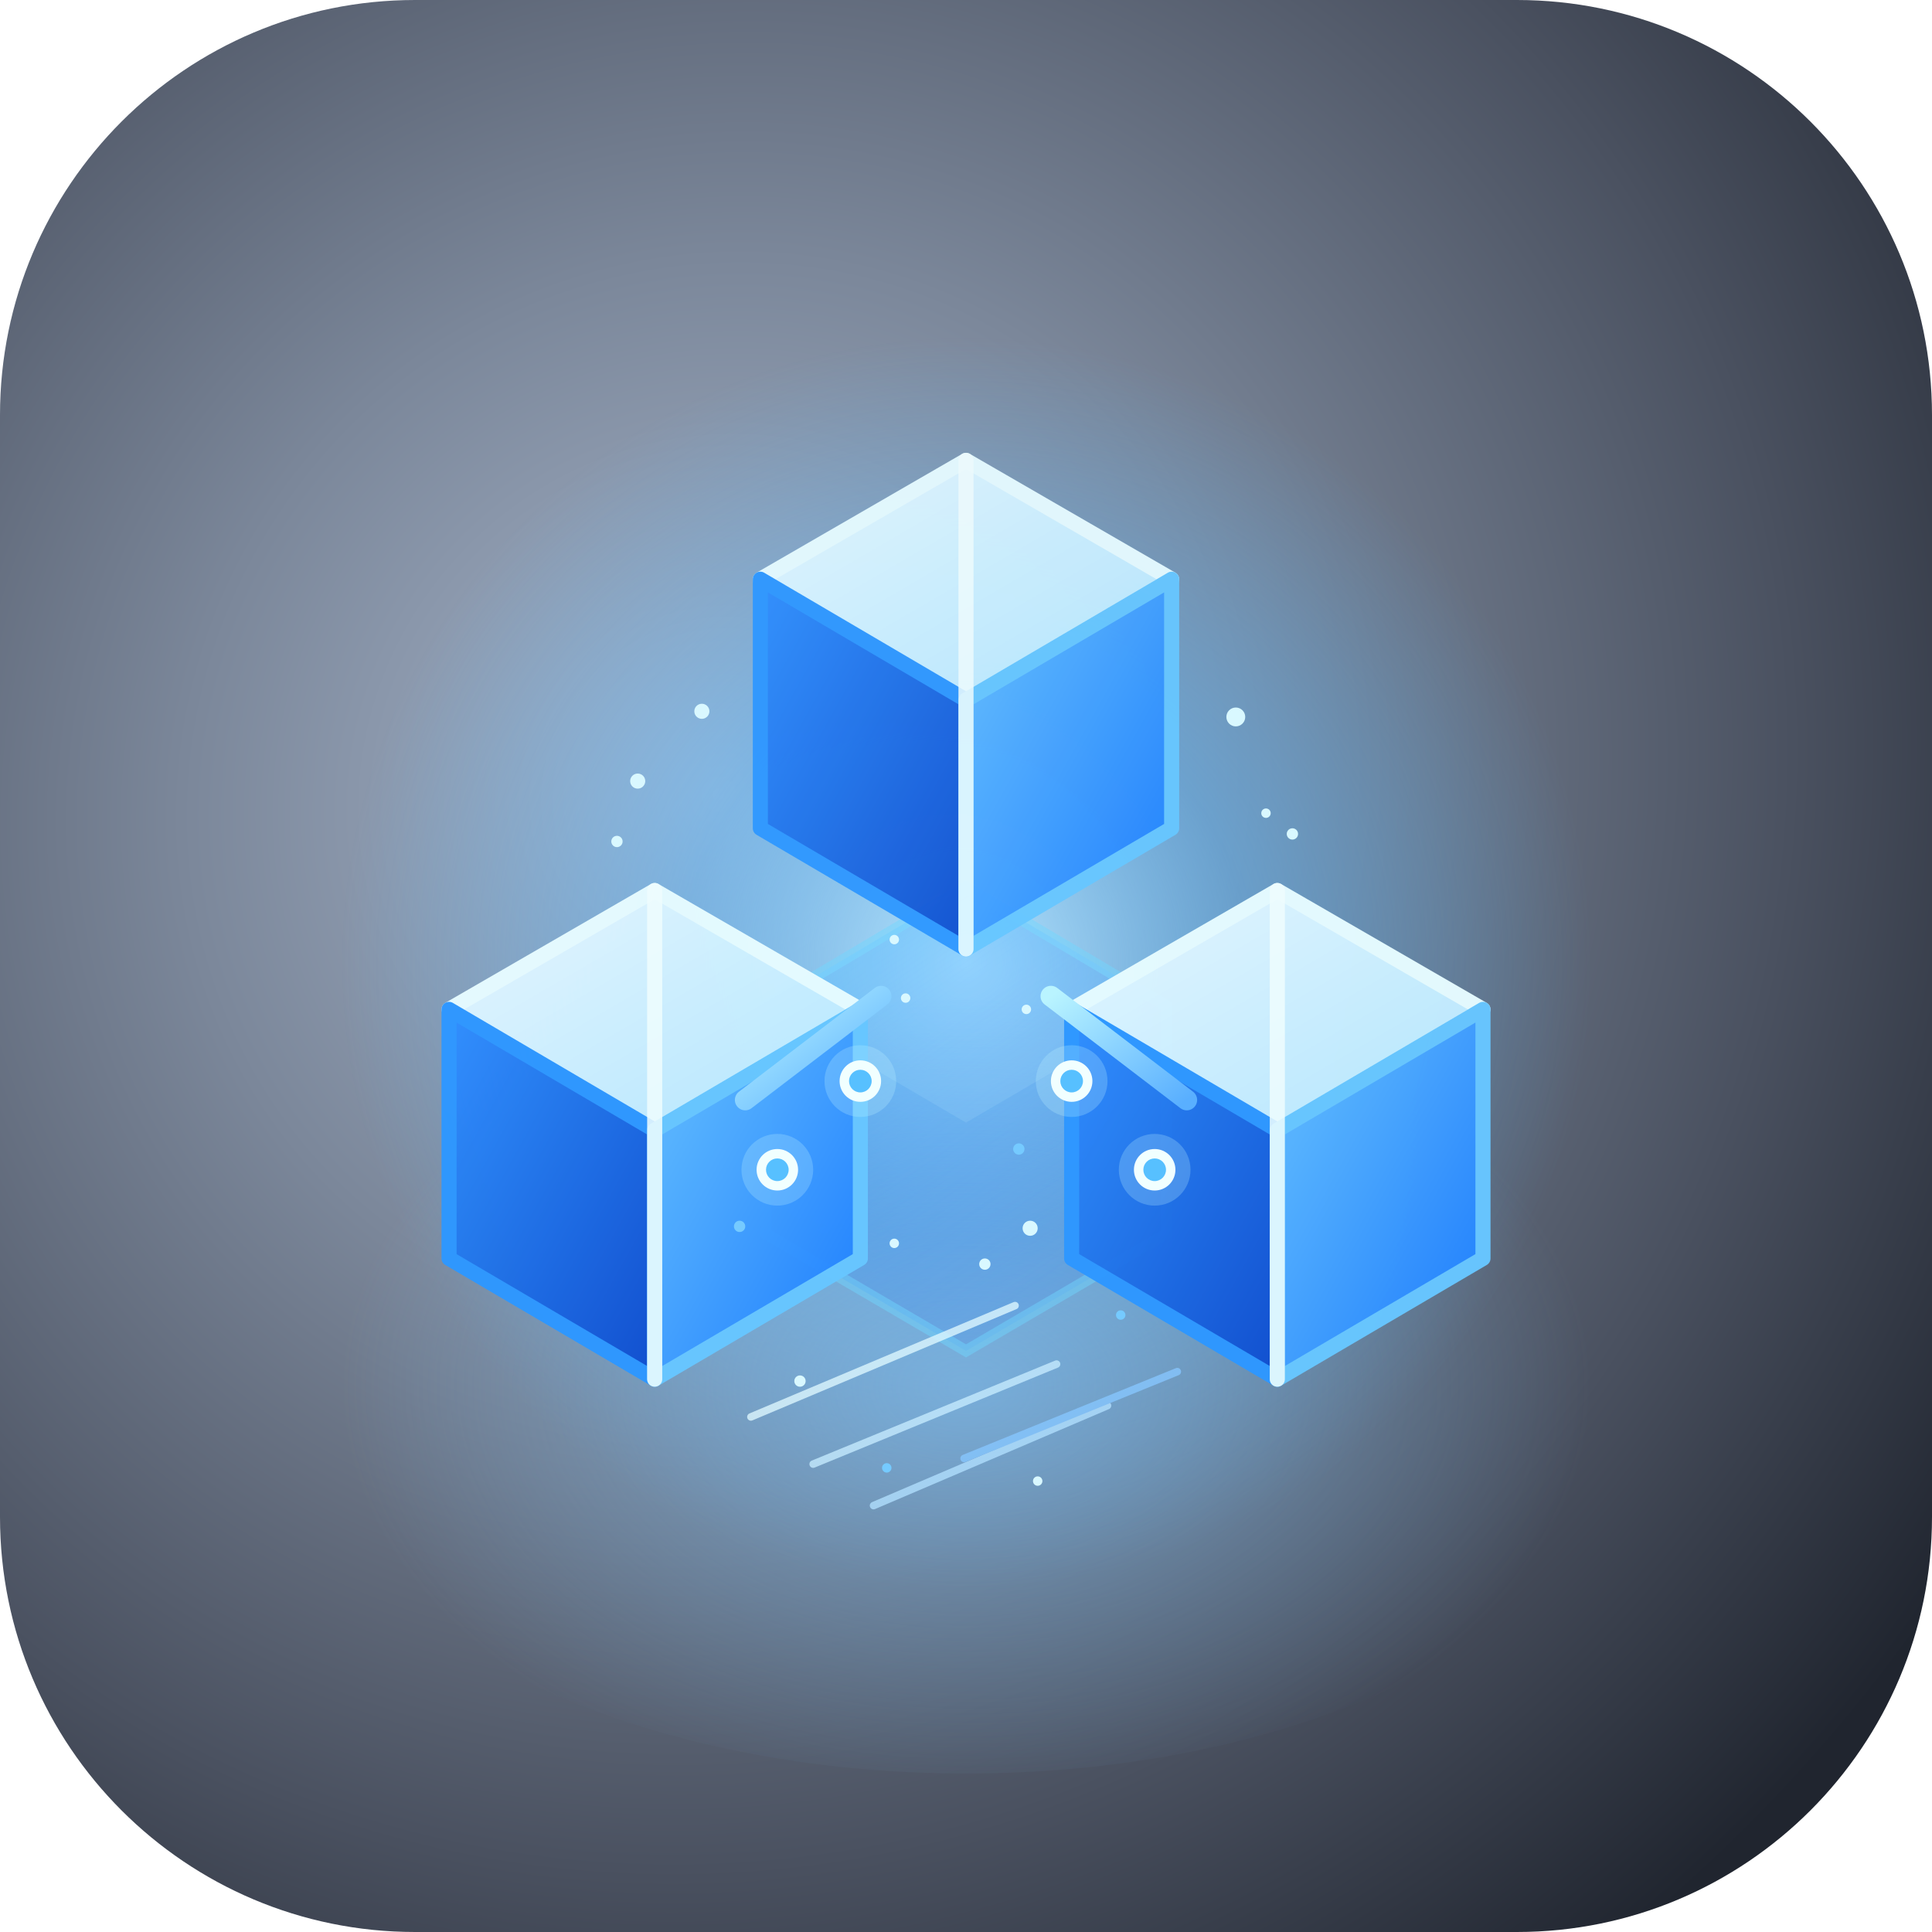
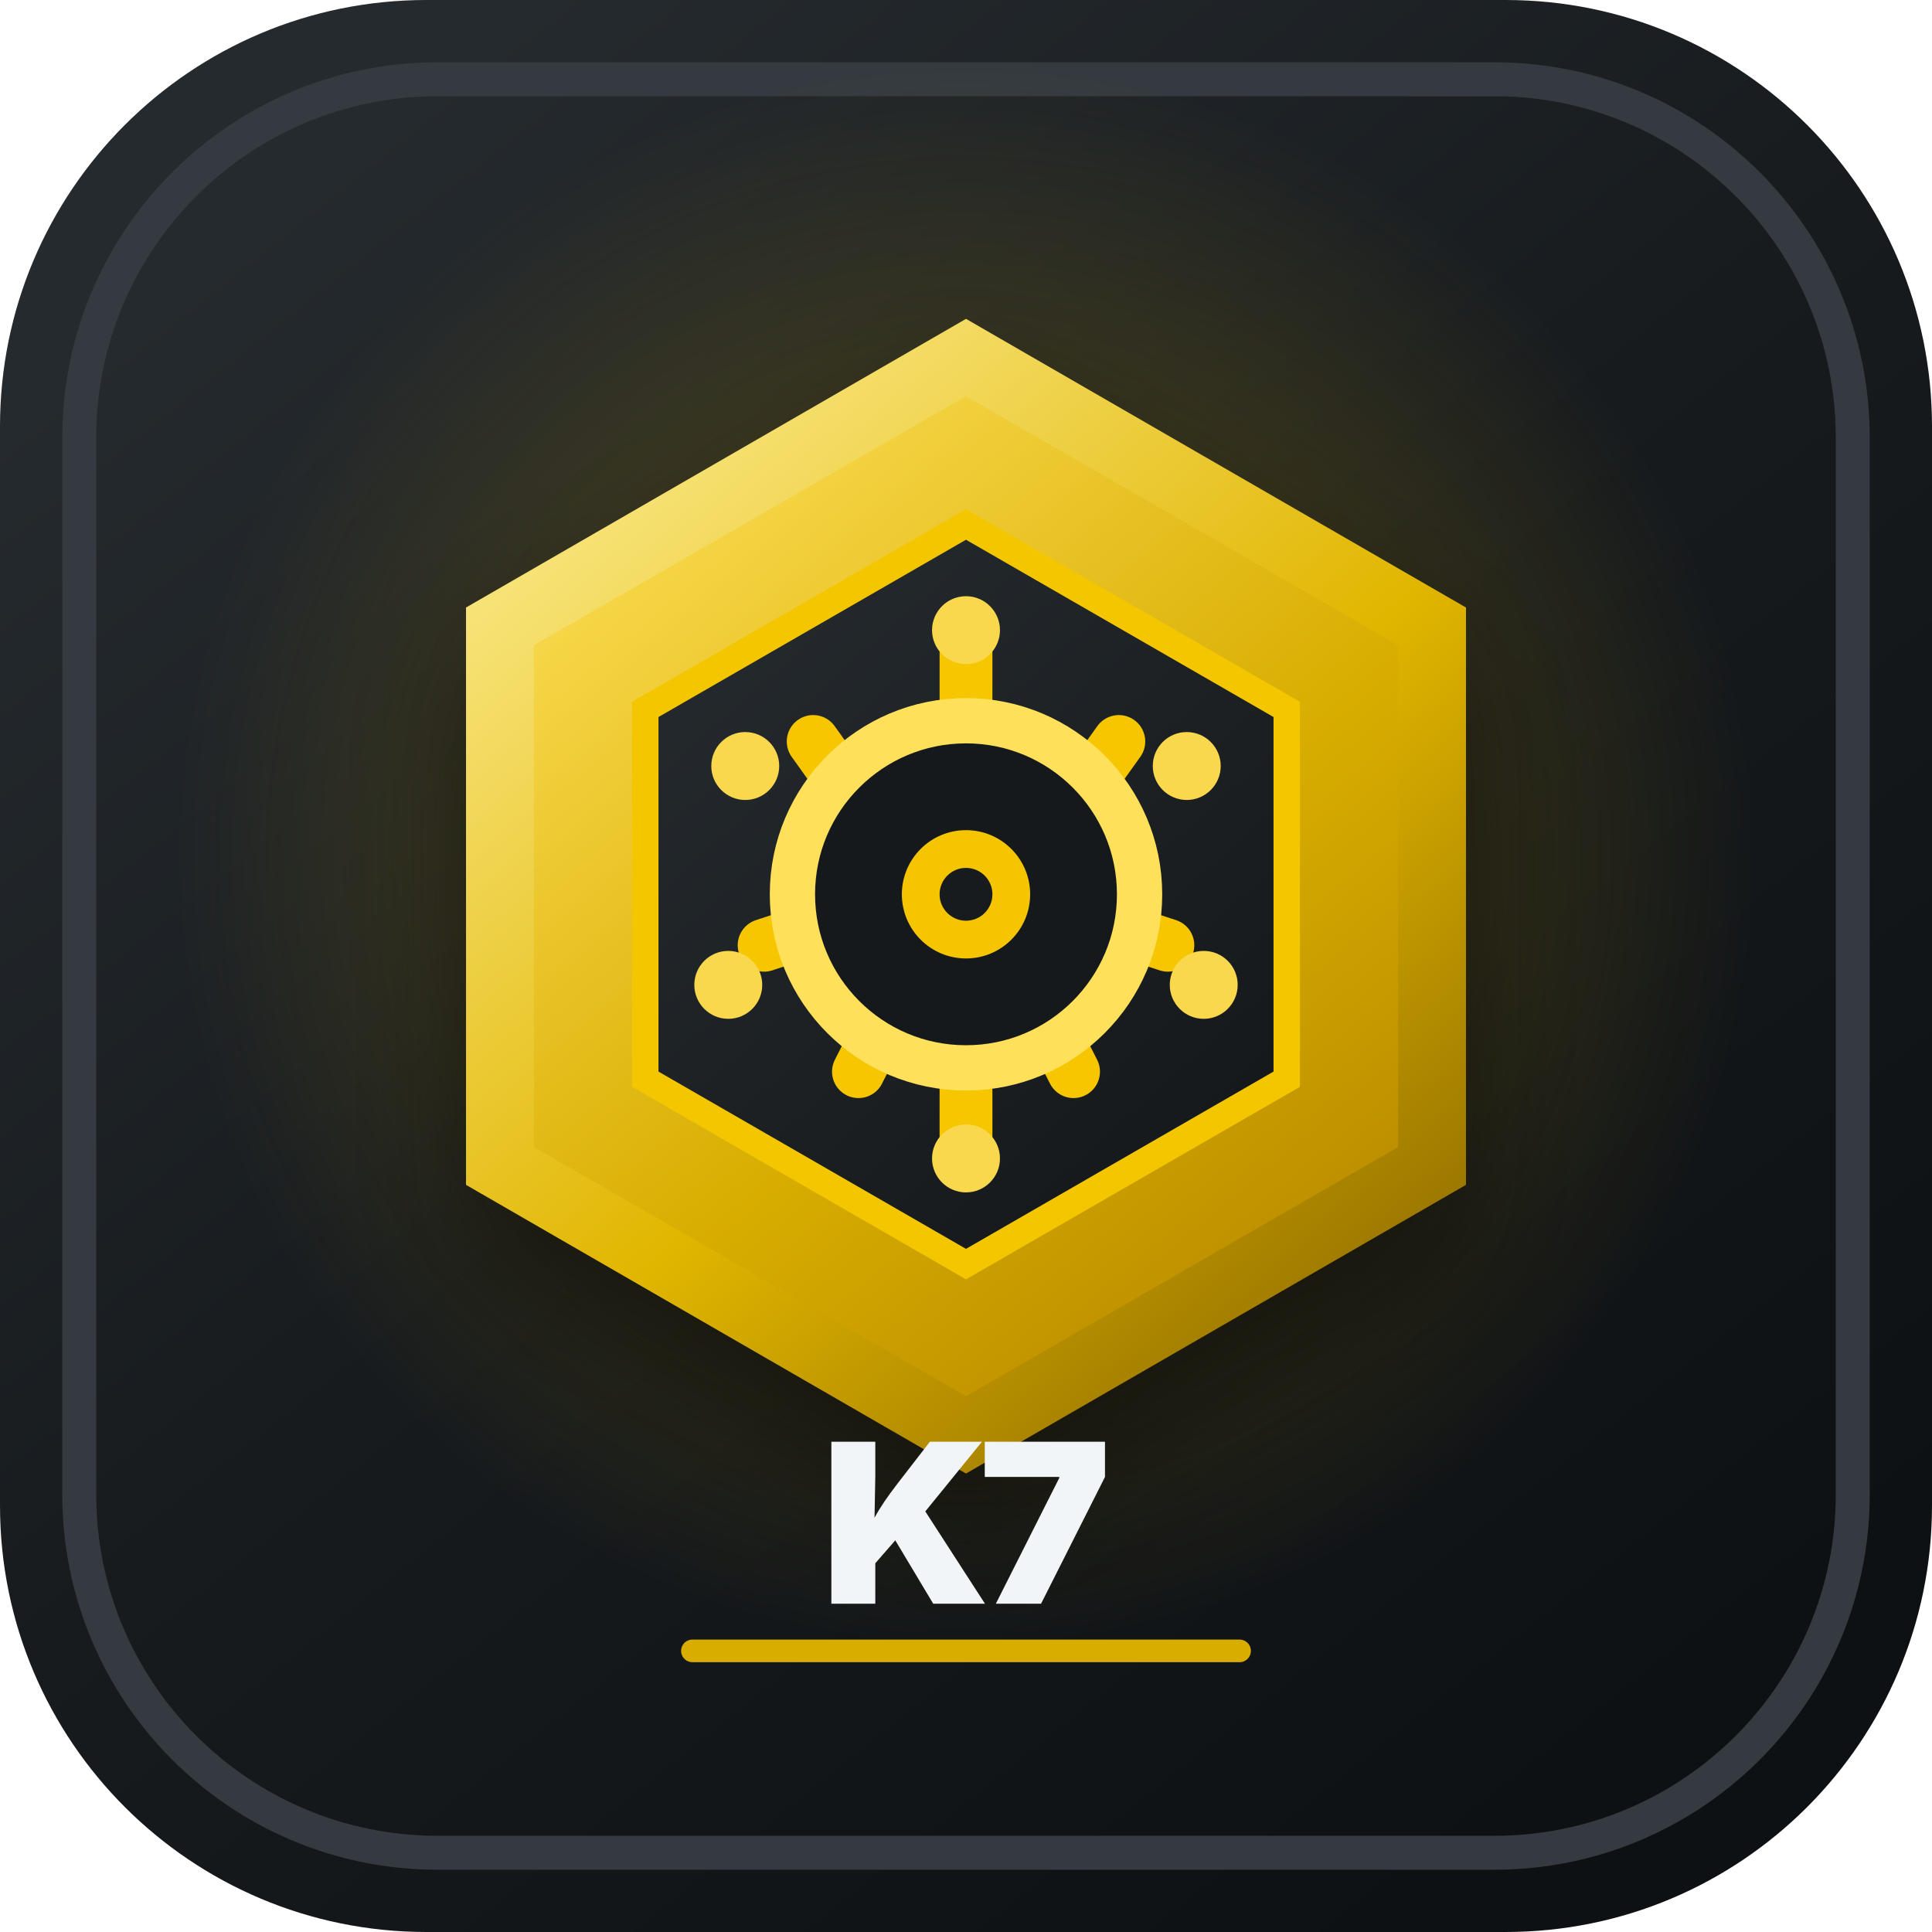
<svg xmlns="http://www.w3.org/2000/svg" width="1024" height="1024" viewBox="0 0 1024 1024" fill="none">
  <defs>
-     <radialGradient id="bg" cx="0" cy="0" r="1" gradientUnits="userSpaceOnUse" gradientTransform="translate(380 420) rotate(44) scale(780 820)">
-       <stop offset="0" stop-color="#A7B6CC" />
-       <stop offset="0.36" stop-color="#7B879A" />
-       <stop offset="0.72" stop-color="#4A5160" />
-       <stop offset="1" stop-color="#20252F" />
+     <linearGradient id="bg" x1="172" y1="86" x2="852" y2="938" gradientUnits="userSpaceOnUse">
+       <stop offset="0" stop-color="#252A2E" />
+       <stop offset="0.48" stop-color="#171B1E" />
+       <stop offset="1" stop-color="#0E1113" />
+     </linearGradient>
+     <radialGradient id="goldGlow" cx="0" cy="0" r="1" gradientUnits="userSpaceOnUse" gradientTransform="translate(512 454) rotate(90) scale(420)">
+       <stop offset="0" stop-color="#FFD84A" stop-opacity="0.46" />
+       <stop offset="0.5" stop-color="#D8AD00" stop-opacity="0.18" />
+       <stop offset="1" stop-color="#D8AD00" stop-opacity="0" />
    </radialGradient>
-     <radialGradient id="glow" cx="0" cy="0" r="1" gradientUnits="userSpaceOnUse" gradientTransform="translate(512 510) rotate(90) scale(330)">
-       <stop offset="0" stop-color="#BDE9FF" stop-opacity="0.98" />
-       <stop offset="0.45" stop-color="#56B8FF" stop-opacity="0.48" />
-       <stop offset="1" stop-color="#56B8FF" stop-opacity="0" />
-     </radialGradient>
-     <radialGradient id="floor" cx="0" cy="0" r="1" gradientUnits="userSpaceOnUse" gradientTransform="translate(512 735) rotate(90) scale(220 330)">
-       <stop offset="0" stop-color="#84C9FF" stop-opacity="0.55" />
-       <stop offset="1" stop-color="#84C9FF" stop-opacity="0" />
-     </radialGradient>
-     <linearGradient id="topFace" x1="0" y1="0" x2="1" y2="1">
-       <stop offset="0" stop-color="#E7F8FF" />
-       <stop offset="1" stop-color="#B4E7FF" />
+     <linearGradient id="badge" x1="286" y1="230" x2="760" y2="796" gradientUnits="userSpaceOnUse">
+       <stop offset="0" stop-color="#FFE15B" />
+       <stop offset="0.52" stop-color="#D8AD00" />
+       <stop offset="1" stop-color="#A97900" />
    </linearGradient>
-     <linearGradient id="leftFace" x1="0" y1="0" x2="1" y2="1">
-       <stop offset="0" stop-color="#3090FF" />
-       <stop offset="1" stop-color="#0F4ECE" />
+     <linearGradient id="badgeEdge" x1="230" y1="190" x2="810" y2="846" gradientUnits="userSpaceOnUse">
+       <stop offset="0" stop-color="#FFF2A0" />
+       <stop offset="0.5" stop-color="#E1B600" />
+       <stop offset="1" stop-color="#6B4B00" />
    </linearGradient>
-     <linearGradient id="rightFace" x1="0" y1="0" x2="1" y2="1">
-       <stop offset="0" stop-color="#67C1FF" />
-       <stop offset="1" stop-color="#197BFF" />
+     <linearGradient id="innerPanel" x1="341" y1="310" x2="695" y2="706" gradientUnits="userSpaceOnUse">
+       <stop offset="0" stop-color="#262B2F" />
+       <stop offset="1" stop-color="#111416" />
    </linearGradient>
-     <linearGradient id="connector" x1="0" y1="0" x2="1" y2="1">
-       <stop offset="0" stop-color="#B9F4FF" />
-       <stop offset="1" stop-color="#59AFFF" />
-     </linearGradient>
-     <linearGradient id="coreCrystal" x1="462" y1="418" x2="620" y2="650" gradientUnits="userSpaceOnUse">
-       <stop offset="0" stop-color="#56C6FF" stop-opacity="0.55" />
-       <stop offset="1" stop-color="#0C6CFF" stop-opacity="0.12" />
-     </linearGradient>
+     <filter id="softShadow" x="102" y="112" width="820" height="820" filterUnits="userSpaceOnUse" color-interpolation-filters="sRGB">
+       <feFlood flood-opacity="0" result="BackgroundImageFix" />
+       <feColorMatrix in="SourceAlpha" type="matrix" values="0 0 0 0 0 0 0 0 0 0 0 0 0 0 0 0 0 0 127 0" result="hardAlpha" />
+       <feOffset dy="34" />
+       <feGaussianBlur stdDeviation="32" />
+       <feColorMatrix type="matrix" values="0 0 0 0 0.02 0 0 0 0 0.02 0 0 0 0 0.02 0 0 0 0.52 0" />
+       <feBlend mode="normal" in2="BackgroundImageFix" result="effect1_dropShadow" />
+       <feBlend mode="normal" in="SourceGraphic" in2="effect1_dropShadow" result="shape" />
+     </filter>
  </defs>
-   <rect width="1024" height="1024" rx="220" fill="url(#bg)" />
-   <circle cx="512" cy="510" r="350" fill="url(#glow)" />
-   <ellipse cx="512" cy="735" rx="360" ry="205" fill="url(#floor)" />
-   <path d="M512 470L618 533V654L512 716L406 654V533L512 470Z" fill="url(#coreCrystal)" stroke="#6FD8FF" stroke-opacity="0.45" stroke-width="6" />
-   <path d="M512 470L618 533L512 595L406 533L512 470Z" fill="#C8F4FF" fill-opacity="0.12" />
-   <g opacity="0.95">
-     <path d="M512 244L621 307L512 371L403 307L512 244Z" fill="url(#topFace)" stroke="#E6FBFF" stroke-width="8" stroke-linejoin="round" />
-     <path d="M403 307L512 371V503L403 439V307Z" fill="url(#leftFace)" stroke="#2E97FF" stroke-width="8" stroke-linejoin="round" />
-     <path d="M621 307L512 371V503L621 439V307Z" fill="url(#rightFace)" stroke="#67C6FF" stroke-width="8" stroke-linejoin="round" />
-     <path d="M512 244V503" stroke="#F2FFFF" stroke-width="8" stroke-linecap="round" opacity="0.85" />
+   <rect width="1024" height="1024" rx="226" fill="url(#bg)" />
+   <rect x="42" y="42" width="940" height="940" rx="190" stroke="#343A3F" stroke-width="18" />
+   <circle cx="512" cy="454" r="420" fill="url(#goldGlow)" />
+   <g filter="url(#softShadow)">
+     <path d="M512 169L777 322V628L512 781L247 628V322L512 169Z" fill="url(#badgeEdge)" />
+     <path d="M512 210L741 342V608L512 740L283 608V342L512 210Z" fill="url(#badge)" />
+     <path d="M512 278L682 376V572L512 670L342 572V376L512 278Z" fill="url(#innerPanel)" stroke="#F3C600" stroke-width="14" />
+     <g stroke="#F6C700" stroke-width="28" stroke-linecap="round">
+       <path d="M512 346V414" />
+       <path d="M512 534V602" />
+       <path d="M431 393L471 449" />
+       <path d="M593 393L553 449" />
+       <path d="M405 501L469 480" />
+       <path d="M619 501L555 480" />
+       <path d="M455 568L486 507" />
+       <path d="M569 568L538 507" />
+     </g>
+     <circle cx="512" cy="474" r="92" fill="#15191C" stroke="#FFE05A" stroke-width="24" />
+     <circle cx="512" cy="474" r="34" fill="#F4C500" />
+     <circle cx="512" cy="474" r="14" fill="#171B1E" />
+     <g fill="#F9D84D">
+       <circle cx="512" cy="334" r="18" />
+       <circle cx="512" cy="614" r="18" />
+       <circle cx="395" cy="406" r="18" />
+       <circle cx="629" cy="406" r="18" />
+       <circle cx="386" cy="522" r="18" />
+       <circle cx="638" cy="522" r="18" />
+     </g>
  </g>
-   <g opacity="0.98">
-     <path d="M347 472L456 535L347 599L238 535L347 472Z" fill="url(#topFace)" stroke="#E6FBFF" stroke-width="8" stroke-linejoin="round" />
-     <path d="M238 535L347 599V731L238 667V535Z" fill="url(#leftFace)" stroke="#2E97FF" stroke-width="8" stroke-linejoin="round" />
-     <path d="M456 535L347 599V731L456 667V535Z" fill="url(#rightFace)" stroke="#67C6FF" stroke-width="8" stroke-linejoin="round" />
-     <path d="M347 472V731" stroke="#F2FFFF" stroke-width="8" stroke-linecap="round" opacity="0.85" />
-   </g>
-   <g opacity="0.98">
-     <path d="M677 472L786 535L677 599L568 535L677 472Z" fill="url(#topFace)" stroke="#E6FBFF" stroke-width="8" stroke-linejoin="round" />
-     <path d="M568 535L677 599V731L568 667V535Z" fill="url(#leftFace)" stroke="#2E97FF" stroke-width="8" stroke-linejoin="round" />
-     <path d="M786 535L677 599V731L786 667V535Z" fill="url(#rightFace)" stroke="#67C6FF" stroke-width="8" stroke-linejoin="round" />
-     <path d="M677 472V731" stroke="#F2FFFF" stroke-width="8" stroke-linecap="round" opacity="0.85" />
-   </g>
-   <path d="M467 528L395 583" stroke="url(#connector)" stroke-width="11" stroke-linecap="round" />
-   <path d="M557 528L629 583" stroke="url(#connector)" stroke-width="11" stroke-linecap="round" />
-   <path d="M448 610L576 610" stroke="url(#connector)" stroke-width="11" stroke-linecap="round" />
-   <circle cx="456" cy="573" r="19" fill="#C2F7FF" fill-opacity="0.25" />
-   <circle cx="456" cy="573" r="11" fill="#F1FFFF" />
-   <circle cx="456" cy="573" r="6" fill="#57C0FF" />
-   <circle cx="568" cy="573" r="19" fill="#C2F7FF" fill-opacity="0.25" />
-   <circle cx="568" cy="573" r="11" fill="#F1FFFF" />
-   <circle cx="568" cy="573" r="6" fill="#57C0FF" />
-   <circle cx="412" cy="620" r="19" fill="#C2F7FF" fill-opacity="0.25" />
-   <circle cx="412" cy="620" r="11" fill="#F1FFFF" />
-   <circle cx="412" cy="620" r="6" fill="#57C0FF" />
-   <circle cx="612" cy="620" r="19" fill="#C2F7FF" fill-opacity="0.25" />
-   <circle cx="612" cy="620" r="11" fill="#F1FFFF" />
-   <circle cx="612" cy="620" r="6" fill="#57C0FF" />
-   <g opacity="0.78">
-     <path d="M398 751L538 692" stroke="#DFF8FF" stroke-width="4" stroke-linecap="round" />
-     <path d="M431 776L560 723" stroke="#C6ECFF" stroke-width="4" stroke-linecap="round" />
-     <path d="M463 798L587 745" stroke="#B2E0FF" stroke-width="4" stroke-linecap="round" />
-     <path d="M511 773L624 727" stroke="#87C6FF" stroke-width="4" stroke-linecap="round" />
-   </g>
-   <g fill="#D9F8FF">
-     <circle cx="372" cy="377" r="4" />
-     <circle cx="338" cy="414" r="4" />
-     <circle cx="327" cy="446" r="3" />
-     <circle cx="655" cy="380" r="5" />
-     <circle cx="685" cy="442" r="3" />
-     <circle cx="671" cy="431" r="2.5" />
-     <circle cx="474" cy="498" r="2.5" />
-     <circle cx="480" cy="529" r="2.5" />
-     <circle cx="544" cy="535" r="2.5" />
-     <circle cx="474" cy="659" r="2.5" />
-     <circle cx="522" cy="670" r="3" />
-     <circle cx="546" cy="651" r="4" />
-     <circle cx="424" cy="732" r="3" />
-     <circle cx="550" cy="785" r="2.5" />
-   </g>
-   <g fill="#75CAFF">
-     <circle cx="392" cy="650" r="3" />
-     <circle cx="540" cy="609" r="3" />
-     <circle cx="594" cy="697" r="2.5" />
-     <circle cx="470" cy="778" r="2.5" />
-   </g>
+   <text x="512" y="850" text-anchor="middle" font-family="Inter, SF Pro Display, Arial, sans-serif" font-size="118" font-weight="900" letter-spacing="-6" fill="#F2F5F7">K7</text>
+   <path d="M367 875H657" stroke="#D8AD00" stroke-width="12" stroke-linecap="round" />
</svg>
